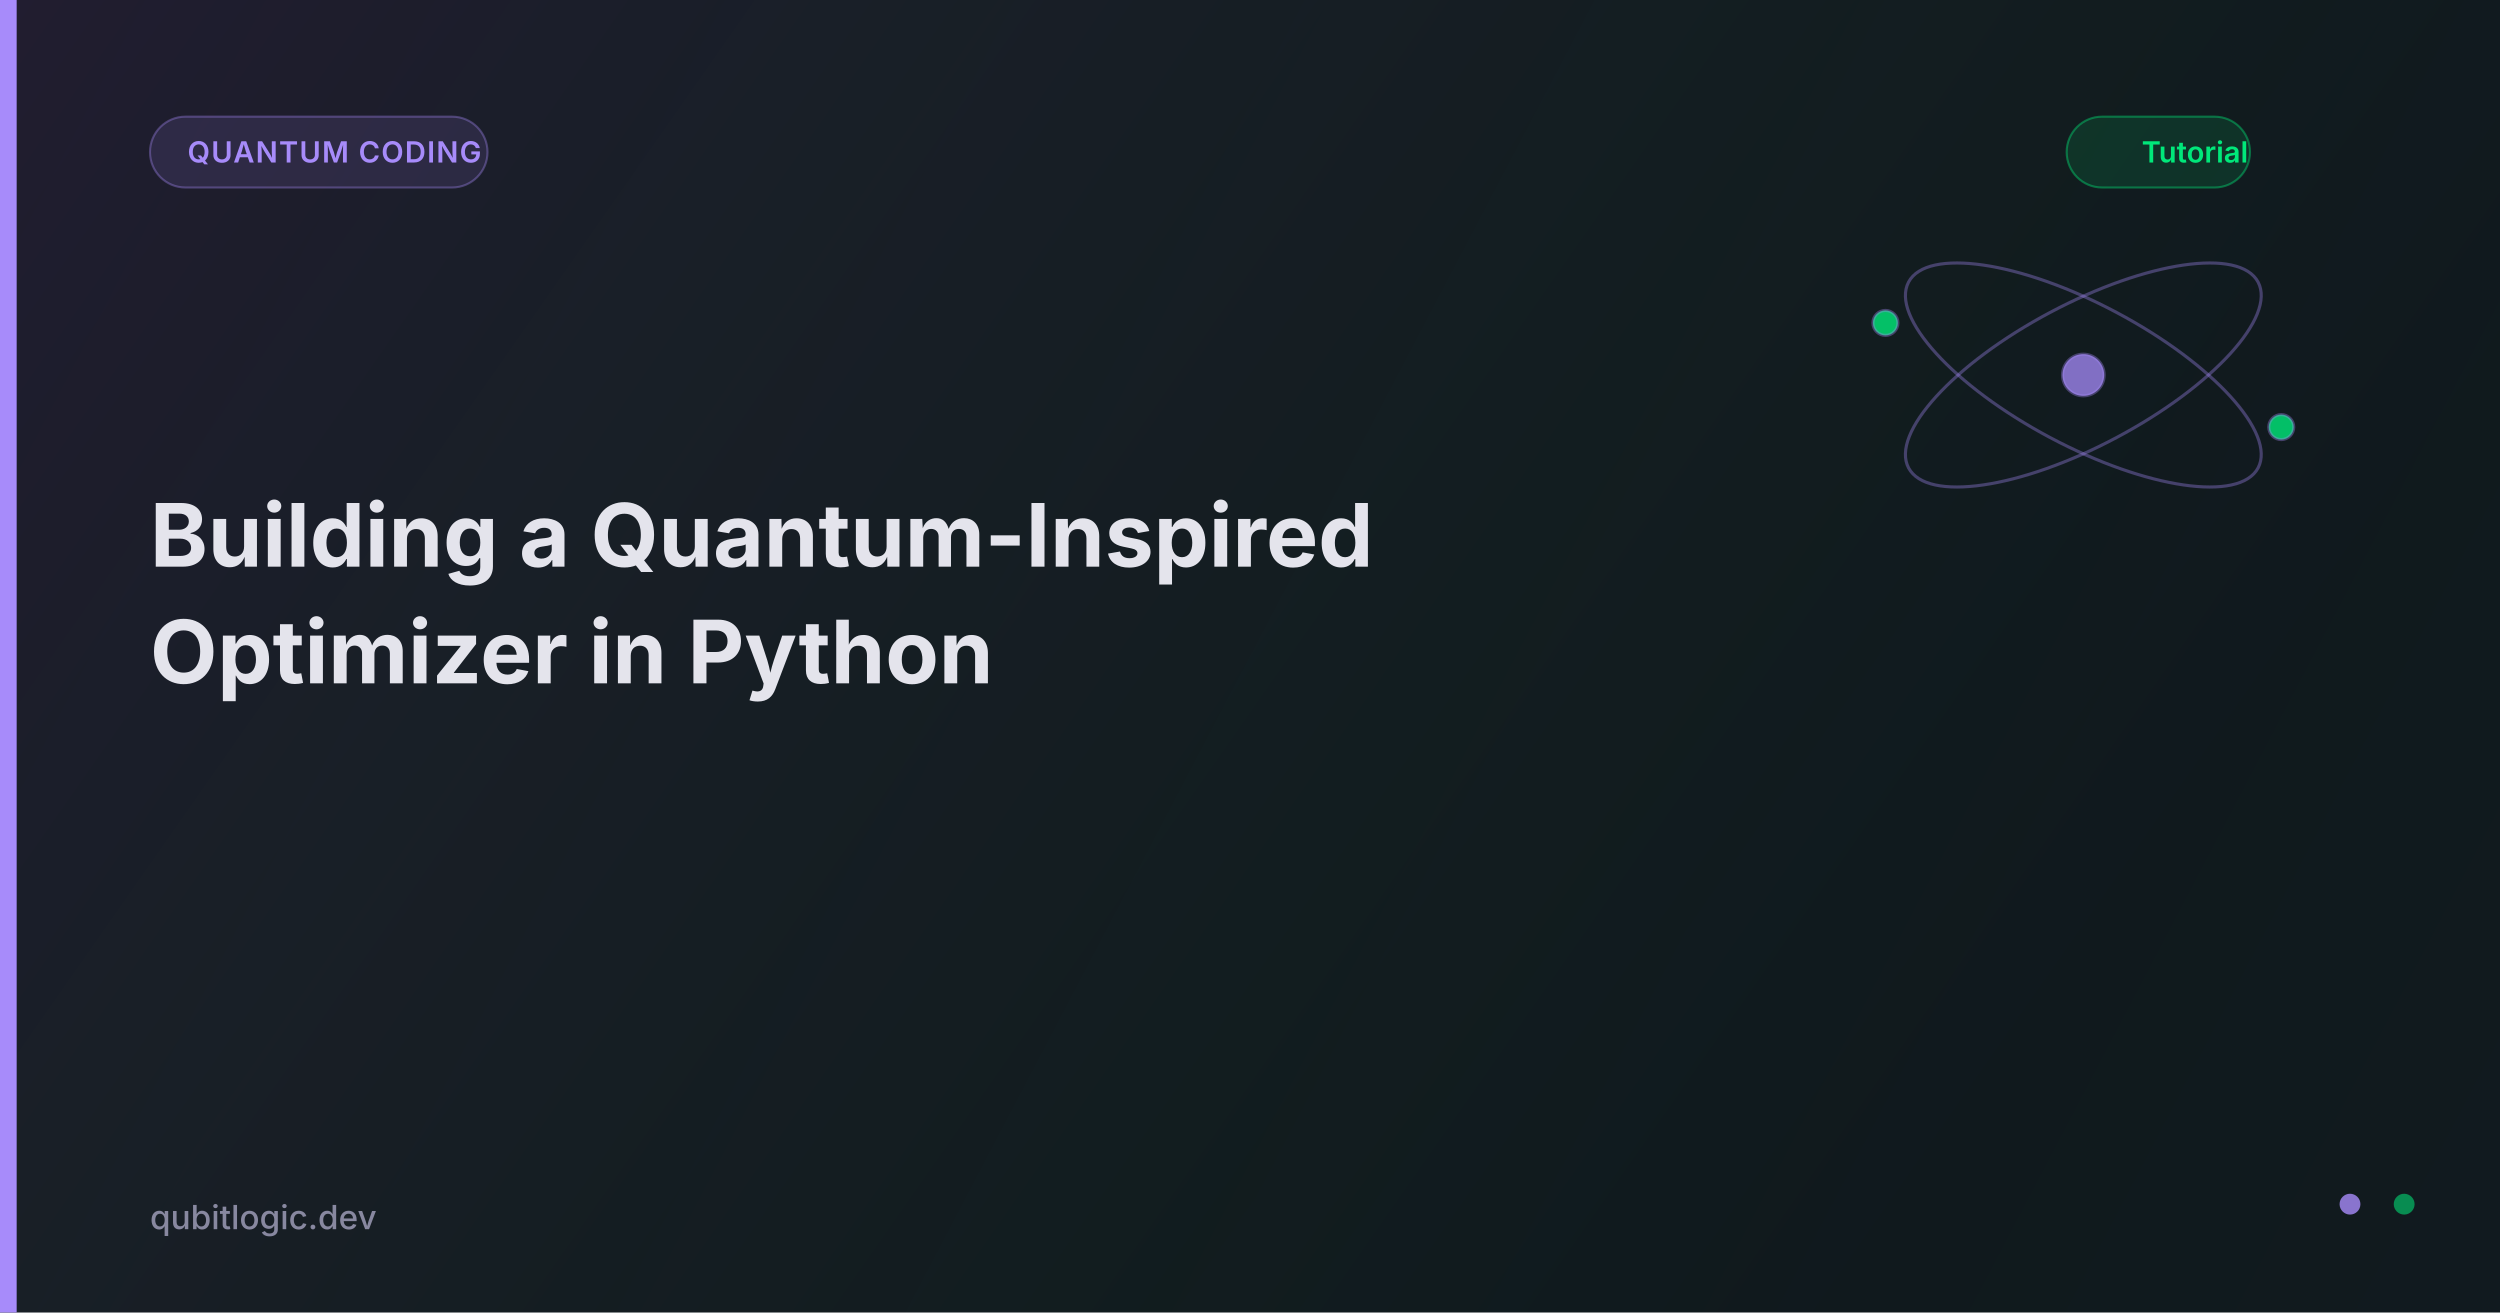
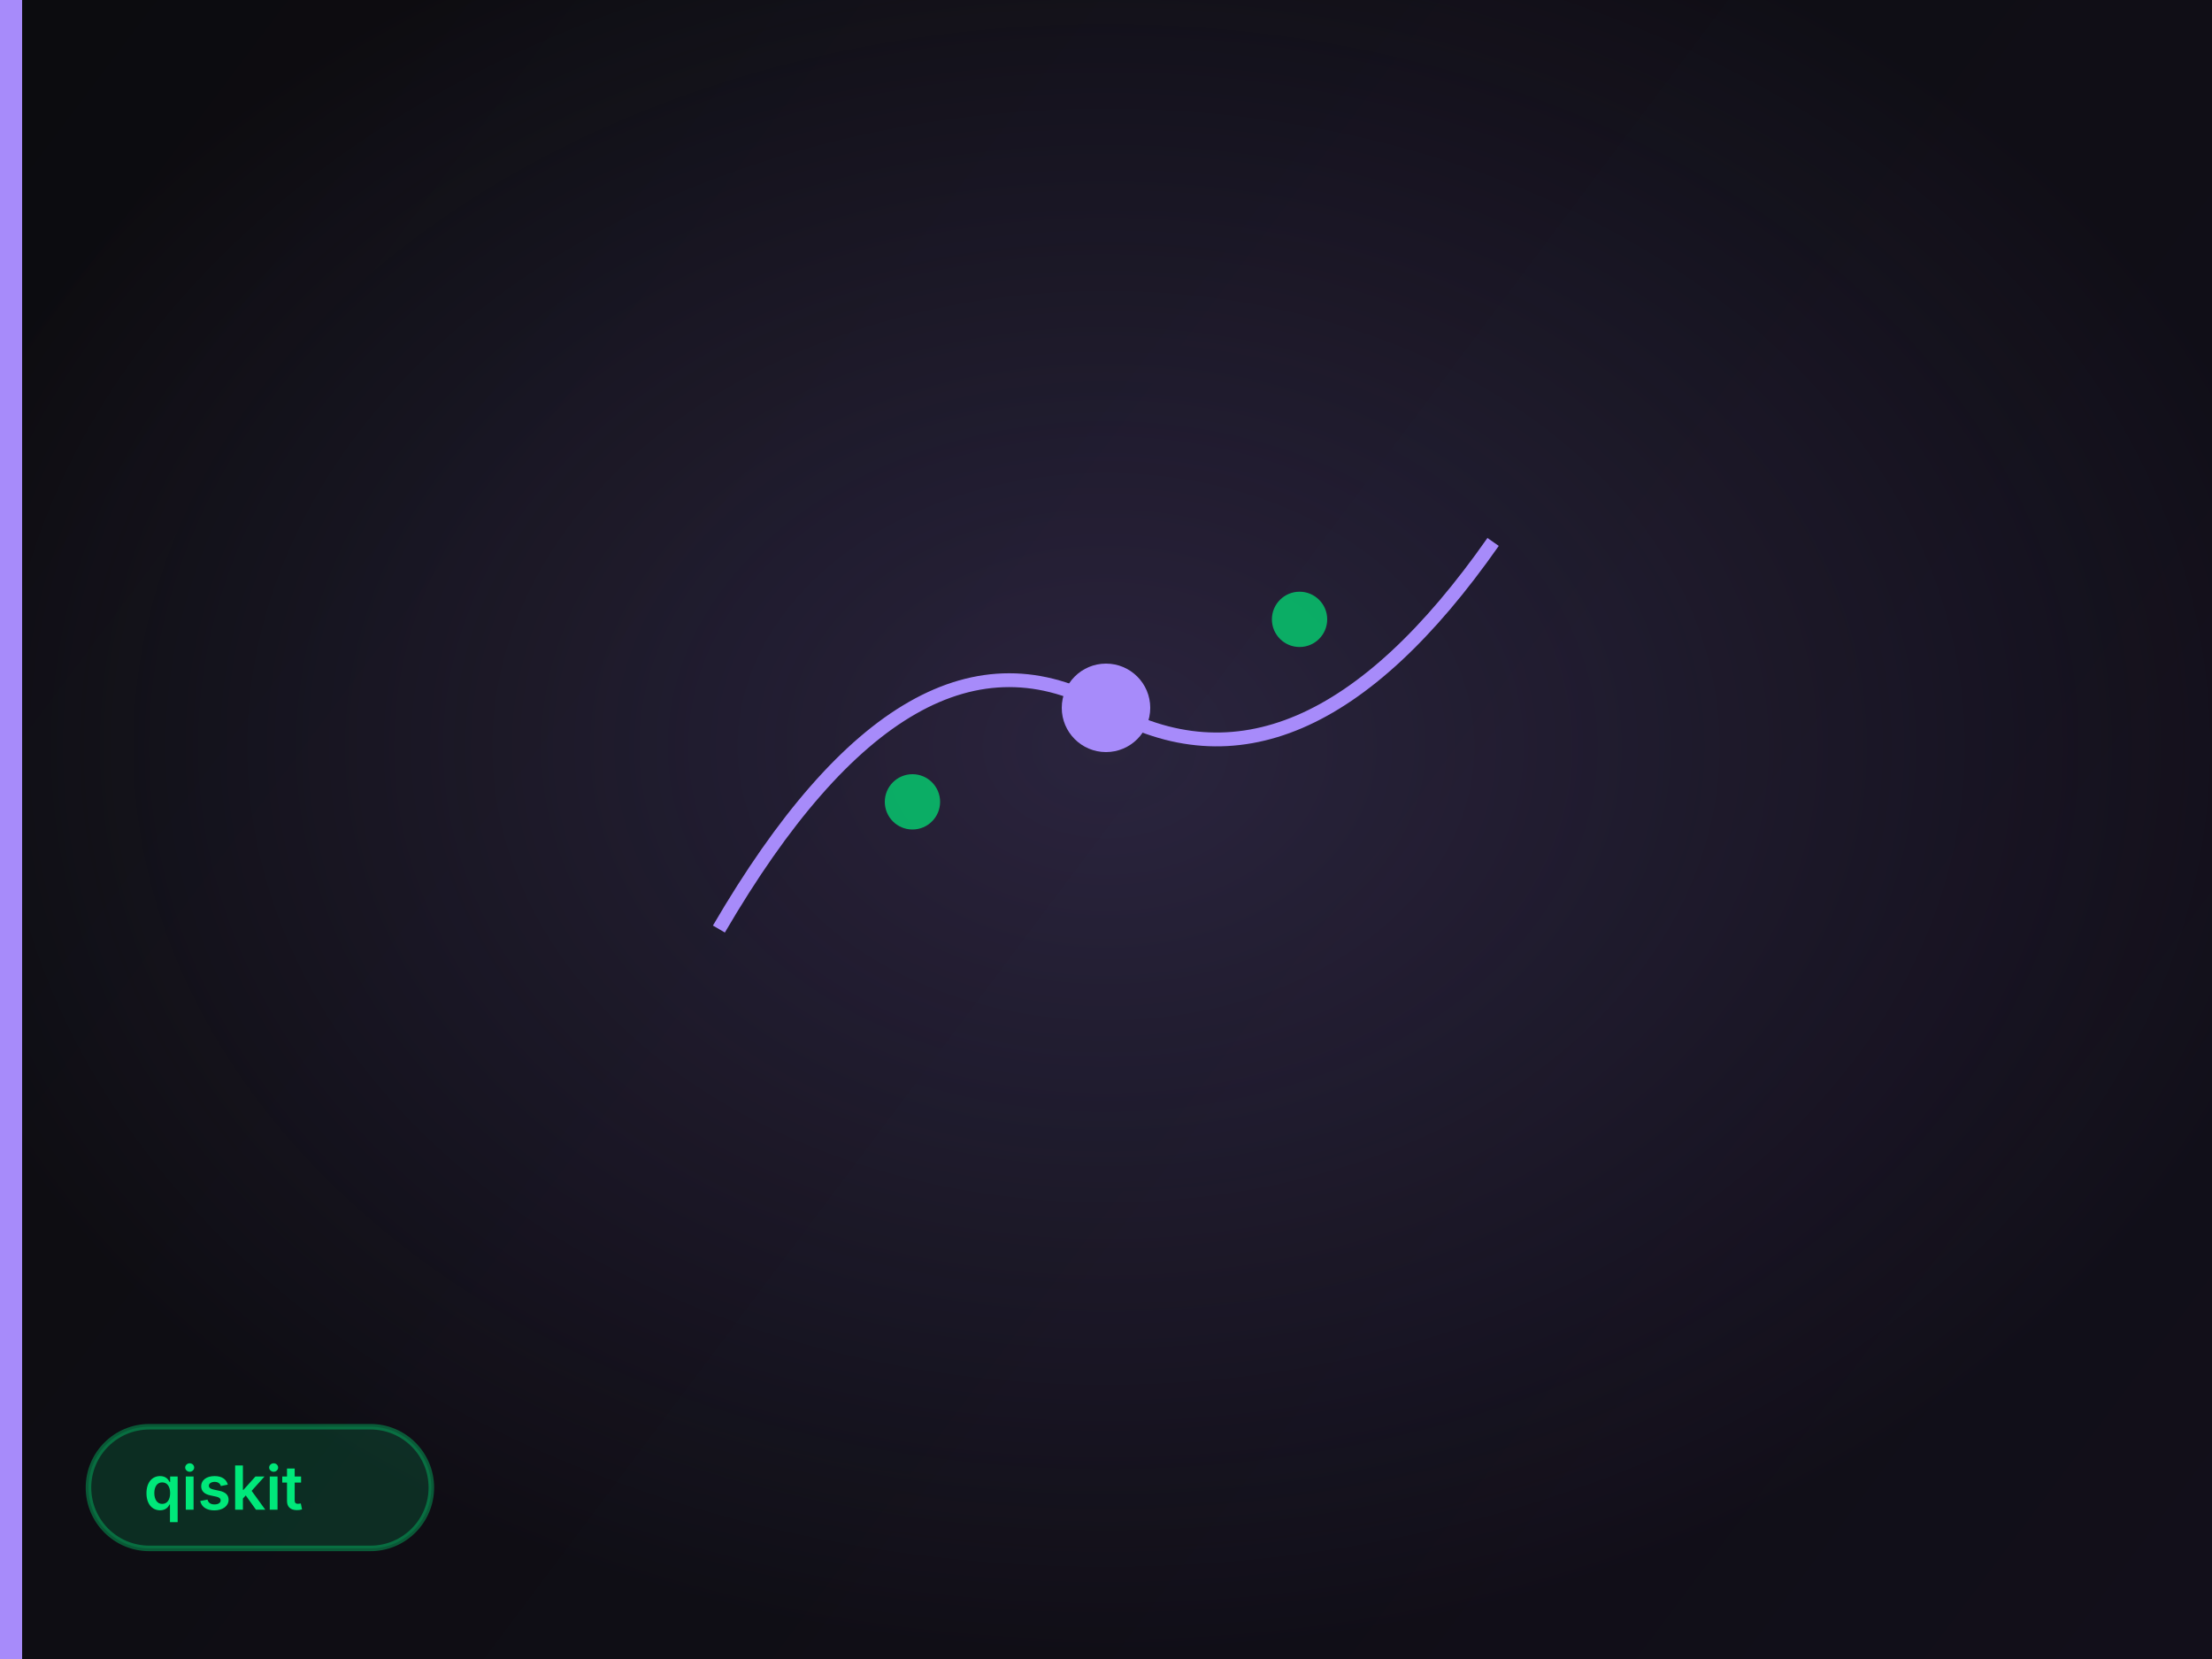
- <svg xmlns="http://www.w3.org/2000/svg" viewBox="0 0 1200 630" fill="none" role="img" aria-label="Building a Quantum-Inspired Optimizer in Python">
+ <svg xmlns="http://www.w3.org/2000/svg" viewBox="0 0 400 300" fill="none" role="img" aria-label="Building a Quantum-Inspired Optimizer in Python">
  <defs>
-     <linearGradient id="bg" x1="0" y1="0" x2="1200" y2="630" gradientUnits="userSpaceOnUse">
+     <linearGradient id="bg" x1="0" y1="0" x2="400" y2="300" gradientUnits="userSpaceOnUse">
      <stop stop-color="#0c0c0f" />
      <stop offset="1" stop-color="#120f1a" />
    </linearGradient>
-     <linearGradient id="glow" x1="0" y1="0" x2="900" y2="630" gradientUnits="userSpaceOnUse">
-       <stop stop-color="#a78bfa" stop-opacity="0.14" />
-       <stop offset="1" stop-color="#00e87a" stop-opacity="0.05" />
-     </linearGradient>
+     <radialGradient id="glow" cx="50%" cy="45%" r="55%">
+       <stop stop-color="#a78bfa" stop-opacity="0.18" />
+       <stop offset="1" stop-color="#a78bfa" stop-opacity="0" />
+     </radialGradient>
  </defs>
-   <rect width="1200" height="630" fill="url(#bg)" />
-   <rect width="1200" height="630" fill="url(#glow)" />
-   <rect x="0" y="0" width="8" height="630" fill="#a78bfa" />
-   <g stroke="#a78bfa" stroke-opacity="0.35" stroke-width="1.5" fill="none">
-     <ellipse cx="1000" cy="180" rx="95" ry="34" transform="rotate(-28 1000 180)" />
-     <ellipse cx="1000" cy="180" rx="95" ry="34" transform="rotate(28 1000 180)" />
-     <circle cx="1000" cy="180" r="10" fill="#a78bfa" fill-opacity="0.75" />
-     <circle cx="905" cy="155" r="6" fill="#00e87a" fill-opacity="0.8" />
-     <circle cx="1095" cy="205" r="6" fill="#00e87a" fill-opacity="0.8" />
-   </g>
-   <rect x="72" y="56" width="162" height="34" rx="17" fill="#a78bfa" fill-opacity="0.12" stroke="#a78bfa" stroke-opacity="0.35" />
-   <text x="90" y="78" fill="#a78bfa" font-family="Inter, system-ui, sans-serif" font-size="14" font-weight="600" letter-spacing="0.04em">QUANTUM CODING</text>
-   <rect x="992" y="56" width="88" height="34" rx="17" fill="#00e87a" fill-opacity="0.12" stroke="#00e87a" stroke-opacity="0.4" />
-   <text x="1028" y="78" fill="#00e87a" font-family="Inter, system-ui, sans-serif" font-size="14" font-weight="600">Tutorial</text>
-   <text x="72" y="272" fill="#e4e4ec" font-family="Inter, system-ui, sans-serif" font-size="42" font-weight="700">Building a Quantum-Inspired</text>
-   <text x="72" y="328" fill="#e4e4ec" font-family="Inter, system-ui, sans-serif" font-size="42" font-weight="700">Optimizer in Python</text>
-   <text x="72" y="590" fill="#8888a0" font-family="Inter, system-ui, sans-serif" font-size="16" font-weight="500">qubitlogic.dev</text>
-   <circle cx="1128" cy="578" r="5" fill="#a78bfa" fill-opacity="0.8" />
-   <circle cx="1154" cy="578" r="5" fill="#00e87a" fill-opacity="0.55" />
+   <rect width="400" height="300" fill="url(#bg)" />
+   <rect width="400" height="300" fill="url(#glow)" />
+   <rect x="0" y="0" width="4" height="300" fill="#a78bfa" />
+   <path d="M130 168 Q165 108 200 128 T270 98" stroke="#a78bfa" stroke-width="2.5" fill="none" />
+   <circle cx="200" cy="128" r="8" fill="#a78bfa" />
+   <circle cx="165" cy="145" r="5" fill="#00e87a" fill-opacity="0.7" />
+   <circle cx="235" cy="112" r="5" fill="#00e87a" fill-opacity="0.7" />
+   <rect x="16" y="258" width="62" height="22" rx="11" fill="#00e87a" fill-opacity="0.15" stroke="#00e87a" stroke-opacity="0.35" />
+   <text x="26" y="273" fill="#00e87a" font-family="Inter, system-ui, sans-serif" font-size="11" font-weight="600">qiskit</text>
</svg>
